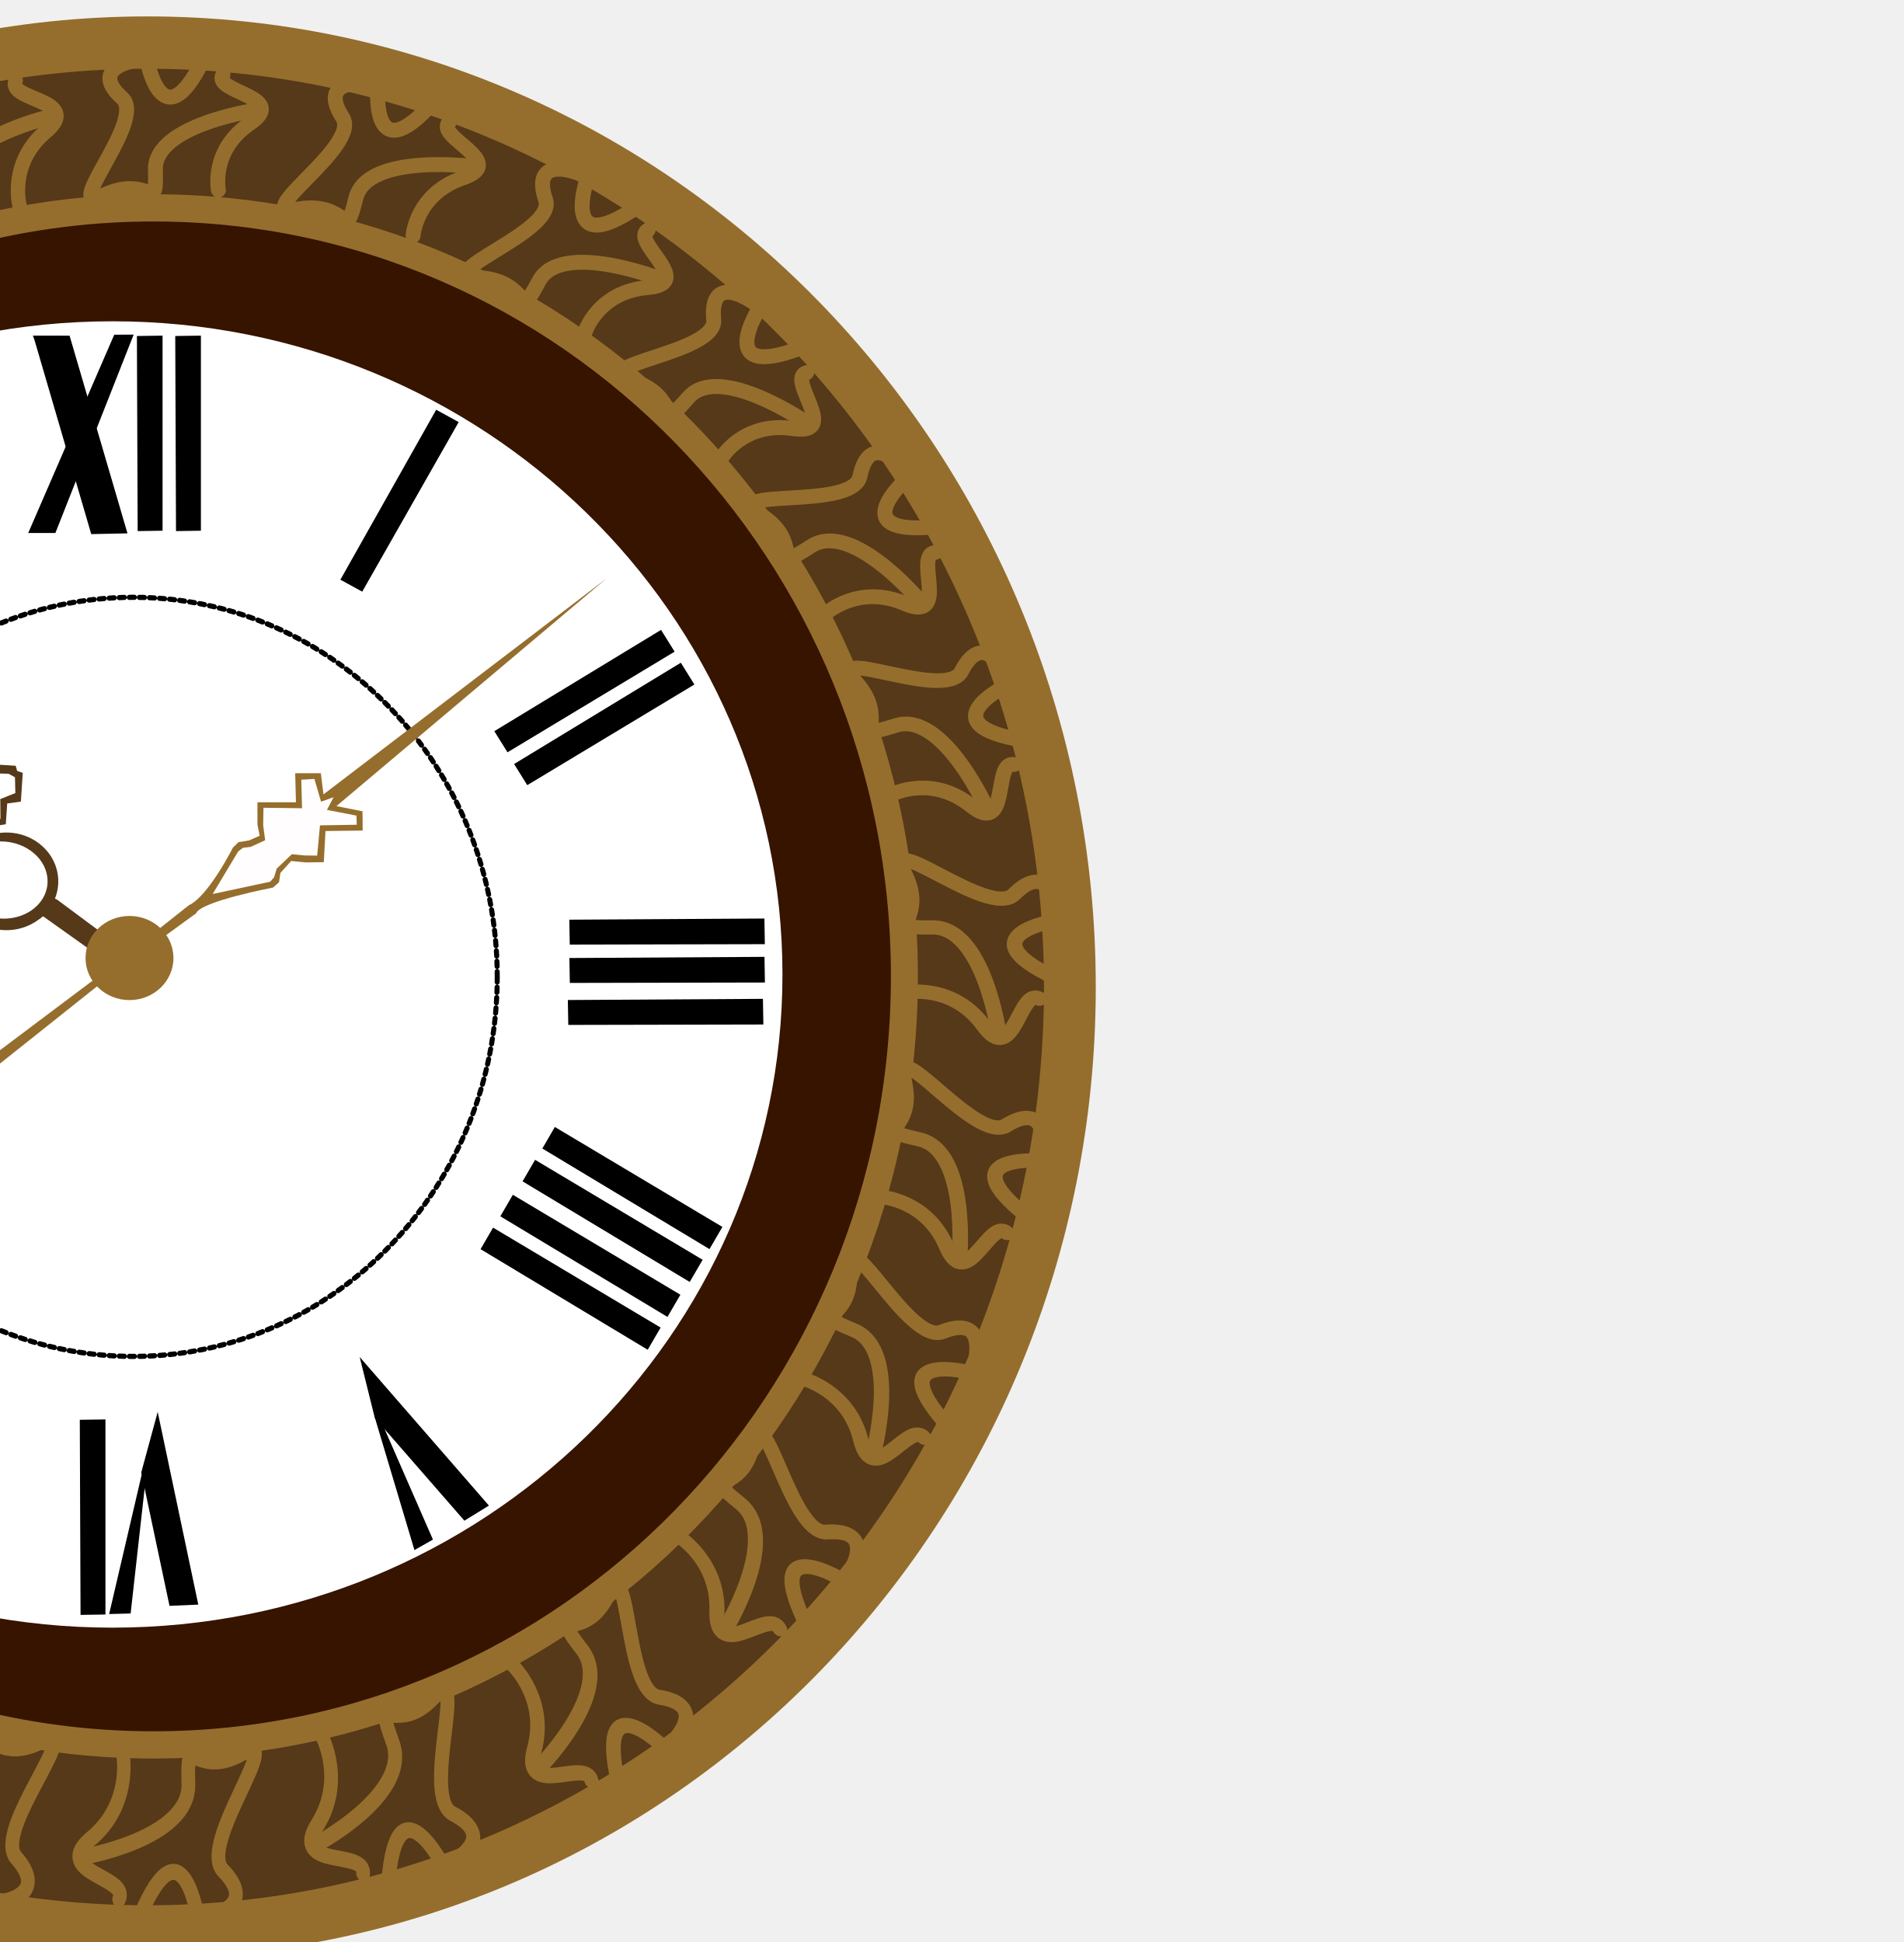
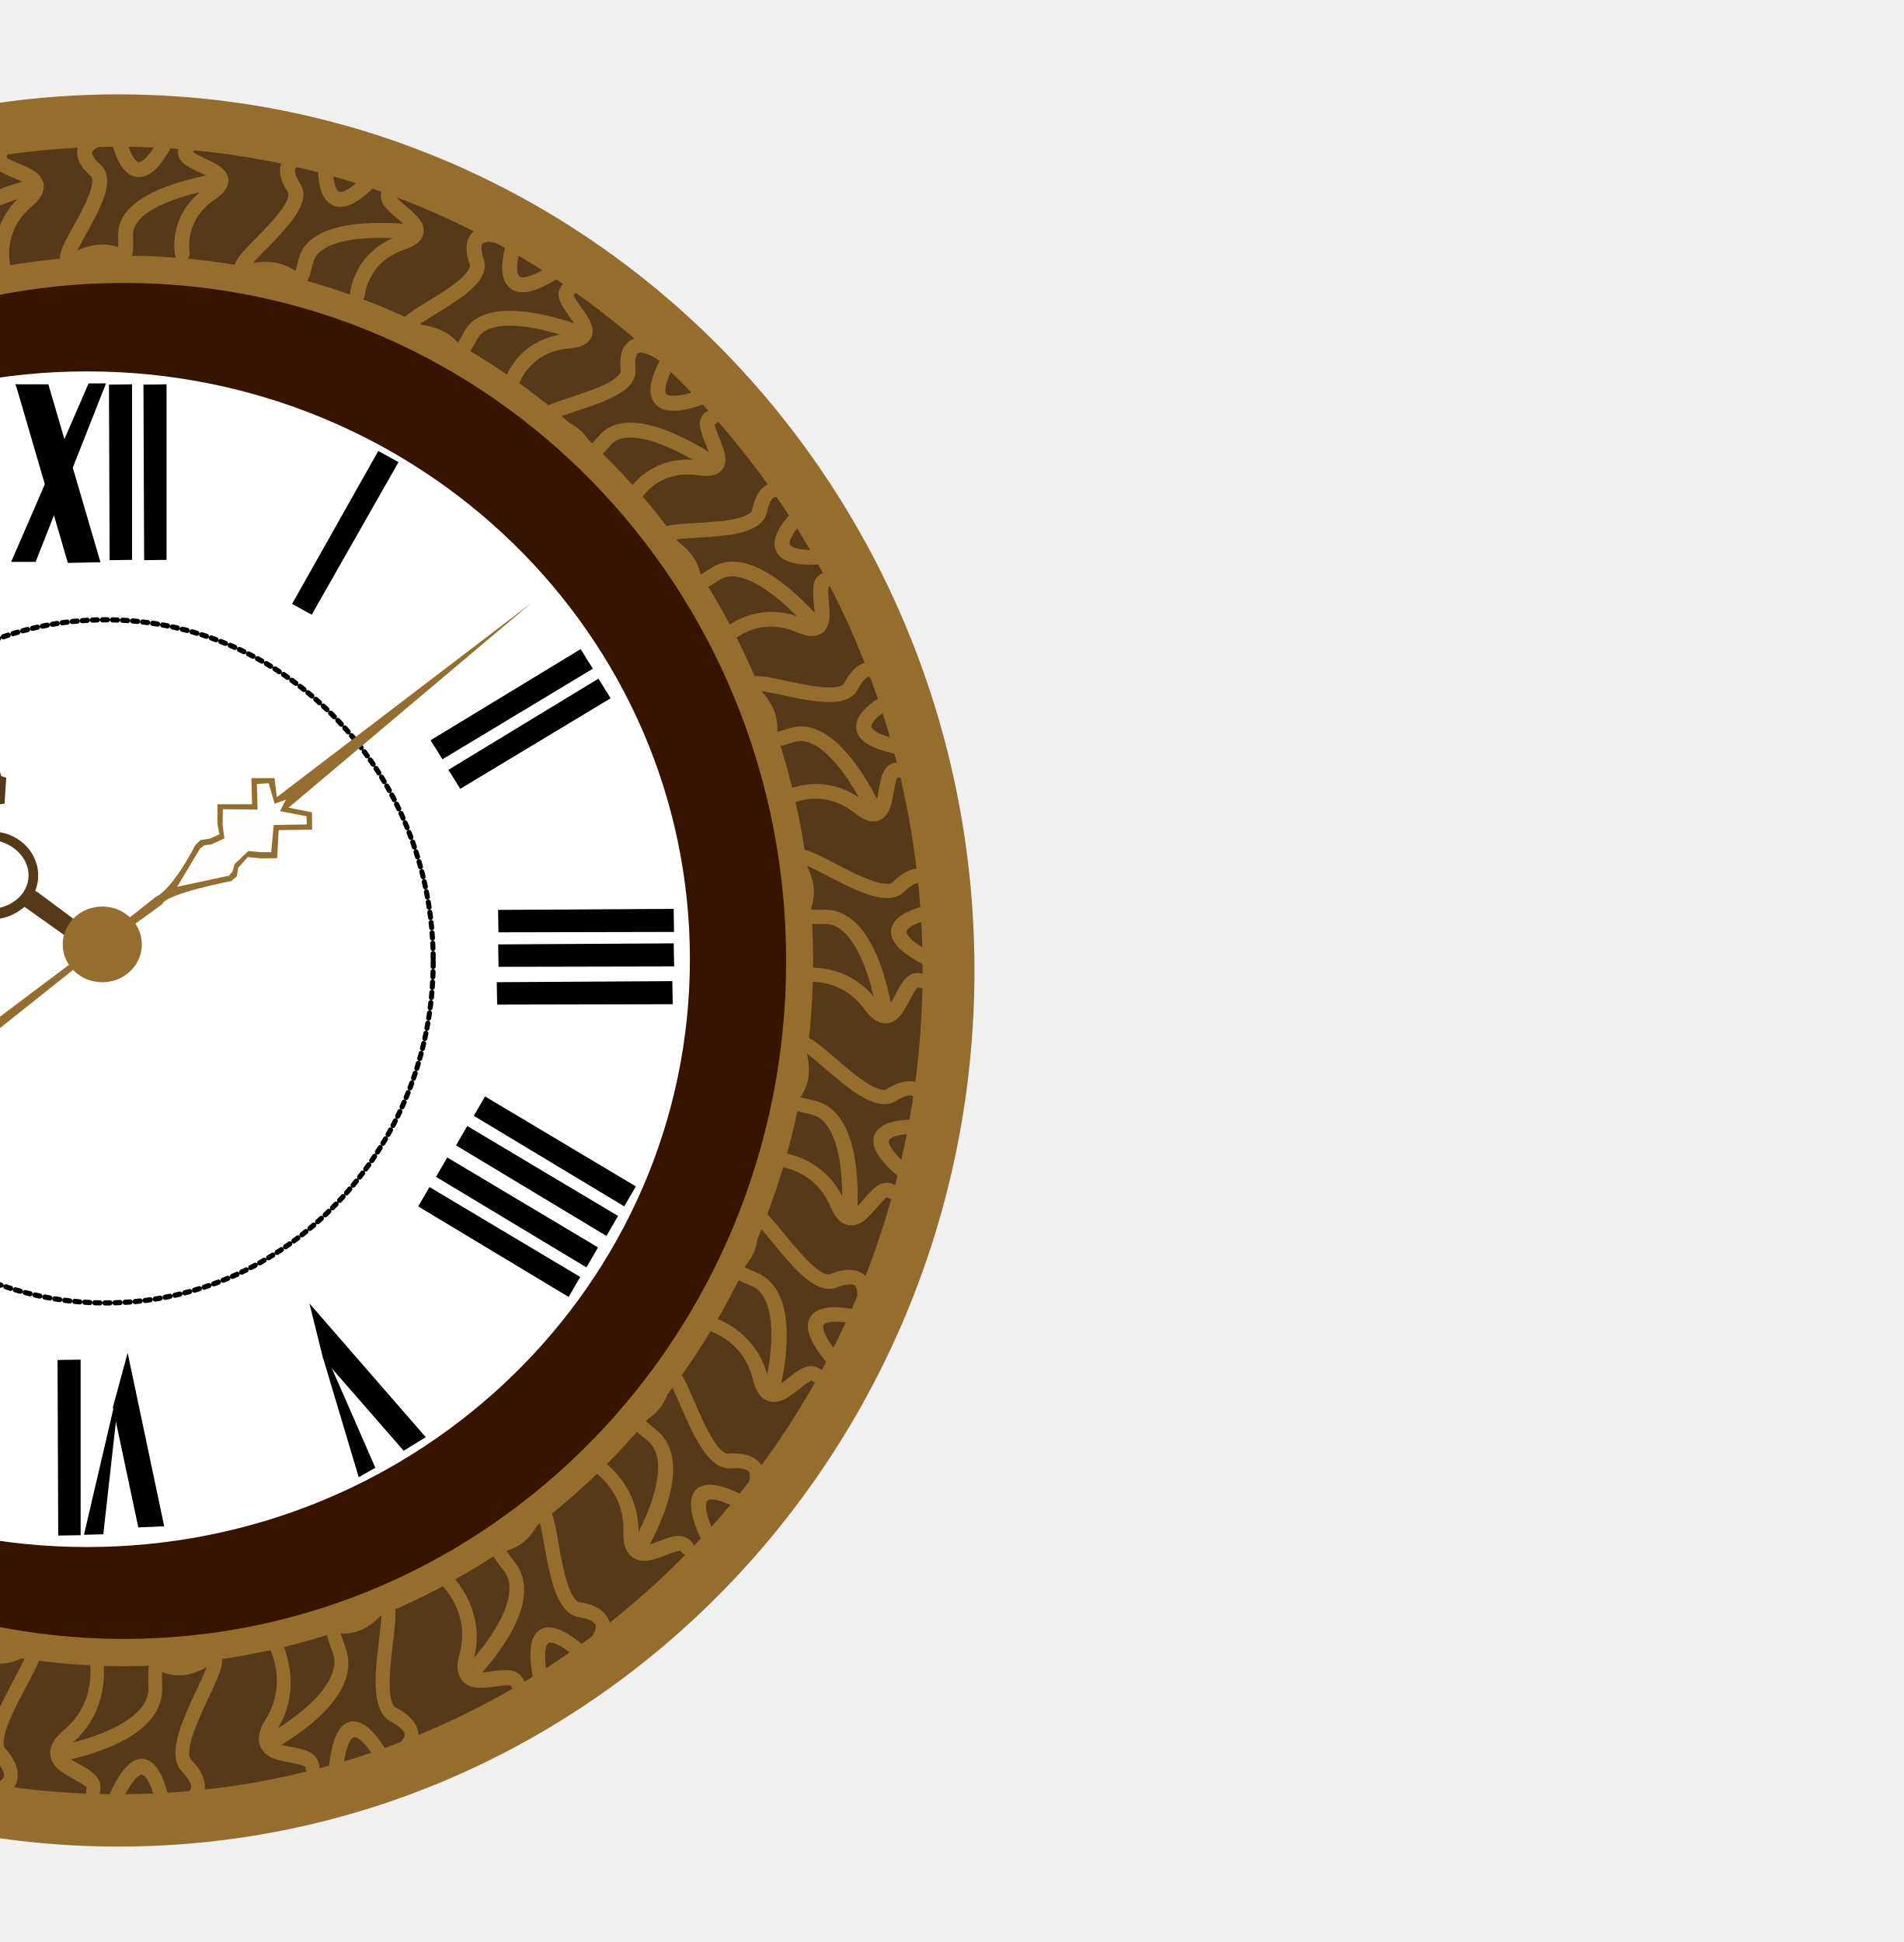
<svg xmlns="http://www.w3.org/2000/svg" width="100%" height="100%" viewBox="0 0 295 301" version="1.1" xml:space="preserve" style="fill-rule:evenodd;clip-rule:evenodd;stroke-linecap:round;stroke-linejoin:round;stroke-miterlimit:1.5;">
-   <g transform="matrix(1,0,0,1,-3.43755,-130.595)">
-     <g transform="matrix(1,0,0,1.00939,-363.574,3.52253)">
-       <ellipse cx="389.851" cy="277.447" rx="142.979" ry="145.021" style="fill:rgb(85,57,25);stroke:rgb(149,110,45);stroke-width:8.03px;" />
+   <g transform="matrix(0.899929,0,0,0.899929,-5.303002,-104.7778)">
+     <g transform="matrix(1,0,0,1.00939,-363.5745,3.522526)">
+       <ellipse cx="389.851" cy="277.447" rx="142.979" ry="145.021" style="fill:rgb(85,57,25);stroke:rgb(149,110,45);stroke-width:8.93px;" />
    </g>
-     <g transform="matrix(0.814017,0,0,0.821375,-290.123,54.0409)">
-       <ellipse cx="389.851" cy="277.447" rx="142.979" ry="145.021" style="fill:rgb(54,20,0);stroke:rgb(149,110,45);stroke-width:5.14px;" />
+     <g transform="matrix(0.814017,0,0,0.821375,-290.1227,54.04087)">
+       <ellipse cx="389.851" cy="277.447" rx="142.979" ry="145.021" style="fill:rgb(54,20,0);stroke:rgb(149,110,45);stroke-width:5.71px;" />
    </g>
    <g transform="matrix(1,0,0,1,-0.273129,0.324304)">
-       <g transform="matrix(0.726246,0,0,0.698103,-261.982,87.6221)">
+       <g transform="matrix(0.726246,0,0,0.698103,-261.9817,87.62208)">
        <ellipse cx="389.851" cy="277.447" rx="142.979" ry="145.021" style="fill:white;" />
      </g>
-       <g transform="matrix(0.394651,0,0,0.405658,-129.504,169.13)">
-         <ellipse cx="389.851" cy="277.447" rx="142.979" ry="145.021" style="fill:none;stroke:black;stroke-width:1.98px;stroke-dasharray:1.98,1.98;" />
+       <g transform="matrix(0.394651,0,0,0.405658,-129.5043,169.1304)">
+         <ellipse cx="389.851" cy="277.447" rx="142.979" ry="145.021" style="fill:none;stroke:black;stroke-width:2.2px;stroke-dasharray:2.199,2.199;" />
      </g>
      <path d="M18.056,282.402L32.969,270.588C36.022,269.183 39.812,261.64 39.812,261.64L40.68,260.797L42.327,260.529L43.953,259.808L43.613,258.073L43.613,254.622L49.579,254.622L49.462,250.119L53.439,250.119L53.848,253.394L97.695,219.941L55.859,255.209L59.895,256.017L59.923,259.002L54.159,259.077L53.897,263.905L51.115,263.94L48.838,263.723L47.167,265.575L46.96,267.01L46.022,267.843C46.022,267.843 34.83,269.962 34.089,271.844L18.591,283.098L18.056,282.402Z" style="fill:rgb(149,110,45);" />
      <path d="M10.393,272.293L18.28,277.908L20.546,275.641L12.577,269.72C12.577,269.72 10.651,268.866 10.389,267.364C9.875,264.409 9.897,259.808 2.336,260.293L2.416,258.389L4.609,258.023L4.828,254.806L6.948,254.514L7.241,250.054L6.364,249.762L6.144,248.958L1.392,248.665L1.246,249.689L-0.07,250.054L-1.985,269.622C-1.985,269.622 3.048,277.65 10.393,272.293Z" style="fill:rgb(85,57,25);" />
      <path d="M-0.264,252.04L1.299,250.978L1.898,250.11L5.042,250.2L6.03,250.739L6.09,253.194L3.754,254.122L3.784,257.177L1.838,257.776L-0.139,257.626L-0.264,252.04Z" style="fill:white;" />
-       <g transform="matrix(1.52778,0,0,1.46808,-6.05439,-126.853)">
+       <g transform="matrix(1.527778,0,0,1.468085,-6.054389,-126.8529)">
        <ellipse cx="7.039" cy="268.193" rx="5.264" ry="5.154" style="fill:rgb(85,57,25);" />
      </g>
-       <g transform="matrix(1.32943,0.130068,-0.112897,1.15392,24.9836,-43.7183)">
+       <g transform="matrix(1.32943,0.130068,-0.112897,1.153923,24.98358,-43.71825)">
        <ellipse cx="7.039" cy="268.193" rx="5.264" ry="5.154" style="fill:white;" />
      </g>
-       <g transform="matrix(1.05909,0,0,1.03241,-2.55109,-11.117)">
+       <g transform="matrix(1.059091,0,0,1.032407,-2.551086,-11.11696)">
        <ellipse cx="24.862" cy="280.776" rx="6.433" ry="6.316" style="fill:rgb(149,110,45);" />
      </g>
      <g>
-         <g transform="matrix(1,0,0,0.958645,-0.187674,14.2628)">
+         <g transform="matrix(1,0,0,0.958645,-0.187674,14.26278)">
          <path d="M61.933,349.99L68.132,371.63L70.998,369.934L63.278,351.511L61.933,349.99Z" />
        </g>
        <path d="M59.458,340.6L79.489,363.628L75.687,365.968L61.797,350.031L59.458,340.6Z" />
      </g>
-       <g transform="matrix(0.873589,0.486665,-0.486665,0.873589,141.968,22.6295)">
+       <g transform="matrix(0.873589,0.486665,-0.486665,0.873589,141.9682,22.62953)">
        <path d="M61.933,349.99L68.132,371.63L70.998,369.934L63.278,351.511L61.933,349.99Z" />
        <path d="M59.458,340.6L79.489,363.628L75.687,365.968L61.797,350.031L59.458,340.6Z" />
      </g>
      <path d="M9.08,183.052L17.853,213.055L23.468,212.938L14.495,182.297L8.808,182.289L9.08,183.052Z" />
-       <g transform="matrix(1,0,0,1,-8.85265,167.983)">
+       <g transform="matrix(1,0,0,1,-8.852646,167.9835)">
        <path d="M24.93,182.35L28.907,182.292L28.907,212.528L25.047,212.587L24.93,182.35Z" />
      </g>
      <path d="M8.086,212.879L12.297,212.879L24.427,182.134L21.417,182.148L8.086,212.879Z" />
      <g>
        <path d="M24.93,182.35L28.907,182.292L28.907,212.528L25.047,212.587L24.93,182.35Z" />
-         <g transform="matrix(1,0,0,1,5.94204,0)">
+         <g transform="matrix(1,0,0,1,5.942037,0)">
          <path d="M24.93,182.35L28.907,182.292L28.907,212.528L25.047,212.587L24.93,182.35Z" />
        </g>
      </g>
-       <g transform="matrix(0.515921,0.856636,-0.856636,0.515921,249.512,112.465)">
+       <g transform="matrix(0.515921,0.856636,-0.856636,0.515921,249.5117,112.4648)">
        <path d="M24.93,182.35L28.907,182.292L28.907,212.528L25.047,212.587L24.93,182.35Z" />
-         <g transform="matrix(1,0,0,1,5.94204,0)">
+         <g transform="matrix(1,0,0,1,5.942037,0)">
          <path d="M24.93,182.35L28.907,182.292L28.907,212.528L25.047,212.587L24.93,182.35Z" />
        </g>
      </g>
-       <g transform="matrix(0.00210593,0.999998,-0.999998,0.00210593,304.483,247.322)">
+       <g transform="matrix(0.002106,0.999998,-0.999998,0.002106,304.483,247.3222)">
        <path d="M24.93,182.35L28.907,182.292L28.907,212.528L25.047,212.587L24.93,182.35Z" />
-         <g transform="matrix(1,0,0,1,5.94204,0)">
+         <g transform="matrix(1,0,0,1,5.942037,0)">
          <path d="M24.93,182.35L28.907,182.292L28.907,212.528L25.047,212.587L24.93,182.35Z" />
        </g>
      </g>
-       <g transform="matrix(-0.515667,0.856789,-0.856789,-0.515667,284.766,393.111)">
+       <g transform="matrix(-0.515667,0.856789,-0.856789,-0.515667,284.7659,393.1114)">
        <path d="M24.93,182.35L28.907,182.292L28.907,212.528L25.047,212.587L24.93,182.35Z" />
-         <g transform="matrix(1,0,0,1,5.94204,0)">
+         <g transform="matrix(1,0,0,1,5.942037,0)">
          <path d="M24.93,182.35L28.907,182.292L28.907,212.528L25.047,212.587L24.93,182.35Z" />
        </g>
      </g>
-       <g transform="matrix(-0.515667,0.856789,-0.856789,-0.515667,278.255,403.62)">
+       <g transform="matrix(-0.515667,0.856789,-0.856789,-0.515667,278.2549,403.6204)">
        <path d="M24.93,182.35L28.907,182.292L28.907,212.528L25.047,212.587L24.93,182.35Z" />
-         <g transform="matrix(1,0,0,1,5.94204,0)">
+         <g transform="matrix(1,0,0,1,5.942037,0)">
          <path d="M24.93,182.35L28.907,182.292L28.907,212.528L25.047,212.587L24.93,182.35Z" />
        </g>
      </g>
-       <g transform="matrix(0.00210593,0.999998,-0.999998,0.00210593,304.255,259.773)">
+       <g transform="matrix(0.002106,0.999998,-0.999998,0.002106,304.2546,259.7731)">
        <path d="M24.93,182.35L28.907,182.292L28.907,212.528L25.047,212.587L24.93,182.35Z" />
      </g>
-       <g transform="matrix(0.869231,0.494407,-0.494407,0.869231,139.801,22.948)">
+       <g transform="matrix(0.869231,0.494407,-0.494407,0.869231,139.8014,22.94803)">
        <path d="M24.93,182.35L28.907,182.292L28.907,212.528L25.047,212.587L24.93,182.35Z" />
      </g>
-       <g transform="matrix(1.04127,0,0,1.04144,0.00712791,-12.3537)">
+       <g transform="matrix(1.04127,0,0,1.041438,0.007128,-12.35367)">
        <path d="M-0.067,298.121L18.25,283.546L17.738,282.596L-0.173,296.047L-0.067,298.121Z" style="fill:rgb(149,110,45);" />
      </g>
      <path d="M36.666,268.839L40.619,262.251L41.361,261.676L42.559,261.532L44.811,260.502L44.5,258.203L44.547,255.472L50.524,255.543L50.405,251.124L52.441,251.004L53.471,254.525L55.411,253.837L54.381,255.801L58.957,256.687L59.004,258.101L53.303,258.197L52.872,262.886L50.908,262.862L48.943,262.67L46.596,264.904L46.188,266.257L45.59,266.928L36.666,268.839Z" style="fill:rgb(255,253,253);" />
    </g>
-     <g transform="matrix(1,0,0,1,0.450518,131.875)">
+     <g transform="matrix(1,0,0,1,0.450518,131.8753)">
      <g>
-         <path d="M36.841,28.185C36.841,28.185 35.583,22.032 41.735,17.837C47.888,13.642 35.862,13.083 37.54,10.287" style="fill:none;stroke:rgb(149,110,45);stroke-width:2.31px;" />
-         <path d="M43.25,15.697C43.25,15.697 26.856,17.916 27.07,25.075C27.285,32.235 26.211,25.648 19.124,28.941C12.036,32.235 25.782,17.344 21.916,13.907C18.05,10.471 20.341,8.251 26.354,7.75" style="fill:none;stroke:rgb(149,110,45);stroke-width:2.31px;" />
-         <path d="M25.742,7.847C25.742,7.847 28.033,20.992 34.402,8.122" style="fill:none;stroke:rgb(149,110,45);stroke-width:2.31px;" />
+         <path d="M36.841,28.185C36.841,28.185 35.583,22.032 41.735,17.837C47.888,13.642 35.862,13.083 37.54,10.287" style="fill:none;stroke:rgb(149,110,45);stroke-width:2.57px;" />
+         <path d="M43.25,15.697C43.25,15.697 26.856,17.916 27.07,25.075C27.285,32.235 26.211,25.648 19.124,28.941C12.036,32.235 25.782,17.344 21.916,13.907C18.05,10.471 20.341,8.251 26.354,7.75" style="fill:none;stroke:rgb(149,110,45);stroke-width:2.57px;" />
+         <path d="M25.742,7.847C25.742,7.847 28.033,20.992 34.402,8.122" style="fill:none;stroke:rgb(149,110,45);stroke-width:2.57px;" />
      </g>
-       <g transform="matrix(0.996077,0.275771,-0.275771,0.996077,38.0839,-2.98072)">
-         <path d="M36.841,28.185C36.841,28.185 35.583,22.032 41.735,17.837C47.888,13.642 35.862,13.083 37.54,10.287" style="fill:none;stroke:rgb(149,110,45);stroke-width:2.24px;" />
-         <path d="M43.25,15.697C43.25,15.697 26.856,17.916 27.07,25.075C27.285,32.235 26.211,25.648 19.124,28.941C12.036,32.235 25.782,17.344 21.916,13.907C18.05,10.471 20.341,8.251 26.354,7.75" style="fill:none;stroke:rgb(149,110,45);stroke-width:2.24px;" />
-         <path d="M25.742,7.847C25.742,7.847 28.033,20.992 34.402,8.122" style="fill:none;stroke:rgb(149,110,45);stroke-width:2.24px;" />
+       <g transform="matrix(0.996077,0.275771,-0.275771,0.996077,38.08391,-2.980719)">
+         <path d="M36.841,28.185C36.841,28.185 35.583,22.032 41.735,17.837C47.888,13.642 35.862,13.083 37.54,10.287" style="fill:none;stroke:rgb(149,110,45);stroke-width:2.49px;" />
+         <path d="M43.25,15.697C43.25,15.697 26.856,17.916 27.07,25.075C27.285,32.235 26.211,25.648 19.124,28.941C12.036,32.235 25.782,17.344 21.916,13.907C18.05,10.471 20.341,8.251 26.354,7.75" style="fill:none;stroke:rgb(149,110,45);stroke-width:2.49px;" />
+         <path d="M25.742,7.847C25.742,7.847 28.033,20.992 34.402,8.122" style="fill:none;stroke:rgb(149,110,45);stroke-width:2.49px;" />
      </g>
-       <g transform="matrix(0.899401,0.509214,-0.509214,0.899401,74.9165,5.99378)">
-         <path d="M36.841,28.185C36.841,28.185 35.583,22.032 41.735,17.837C47.888,13.642 35.862,13.083 37.54,10.287" style="fill:none;stroke:rgb(149,110,45);stroke-width:2.24px;" />
-         <path d="M43.25,15.697C43.25,15.697 26.856,17.916 27.07,25.075C27.285,32.235 26.211,25.648 19.124,28.941C12.036,32.235 25.782,17.344 21.916,13.907C18.05,10.471 20.341,8.251 26.354,7.75" style="fill:none;stroke:rgb(149,110,45);stroke-width:2.24px;" />
-         <path d="M25.742,7.847C25.742,7.847 28.033,20.992 34.402,8.122" style="fill:none;stroke:rgb(149,110,45);stroke-width:2.24px;" />
+       <g transform="matrix(0.899401,0.509214,-0.509214,0.899401,74.91652,5.993784)">
+         <path d="M36.841,28.185C36.841,28.185 35.583,22.032 41.735,17.837C47.888,13.642 35.862,13.083 37.54,10.287" style="fill:none;stroke:rgb(149,110,45);stroke-width:2.49px;" />
+         <path d="M43.25,15.697C43.25,15.697 26.856,17.916 27.07,25.075C27.285,32.235 26.211,25.648 19.124,28.941C12.036,32.235 25.782,17.344 21.916,13.907C18.05,10.471 20.341,8.251 26.354,7.75" style="fill:none;stroke:rgb(149,110,45);stroke-width:2.49px;" />
+         <path d="M25.742,7.847C25.742,7.847 28.033,20.992 34.402,8.122" style="fill:none;stroke:rgb(149,110,45);stroke-width:2.49px;" />
      </g>
-       <g transform="matrix(0.758443,0.702128,-0.702128,0.758443,106.753,22.3161)">
-         <path d="M36.841,28.185C36.841,28.185 35.583,22.032 41.735,17.837C47.888,13.642 35.862,13.083 37.54,10.287" style="fill:none;stroke:rgb(149,110,45);stroke-width:2.24px;" />
-         <path d="M43.25,15.697C43.25,15.697 26.856,17.916 27.07,25.075C27.285,32.235 26.211,25.648 19.124,28.941C12.036,32.235 25.782,17.344 21.916,13.907C18.05,10.471 20.341,8.251 26.354,7.75" style="fill:none;stroke:rgb(149,110,45);stroke-width:2.24px;" />
-         <path d="M25.742,7.847C25.742,7.847 28.033,20.992 34.402,8.122" style="fill:none;stroke:rgb(149,110,45);stroke-width:2.24px;" />
+       <g transform="matrix(0.758443,0.702128,-0.702128,0.758443,106.7527,22.3161)">
+         <path d="M36.841,28.185C36.841,28.185 35.583,22.032 41.735,17.837C47.888,13.642 35.862,13.083 37.54,10.287" style="fill:none;stroke:rgb(149,110,45);stroke-width:2.49px;" />
+         <path d="M43.25,15.697C43.25,15.697 26.856,17.916 27.07,25.075C27.285,32.235 26.211,25.648 19.124,28.941C12.036,32.235 25.782,17.344 21.916,13.907C18.05,10.471 20.341,8.251 26.354,7.75" style="fill:none;stroke:rgb(149,110,45);stroke-width:2.49px;" />
+         <path d="M25.742,7.847C25.742,7.847 28.033,20.992 34.402,8.122" style="fill:none;stroke:rgb(149,110,45);stroke-width:2.49px;" />
      </g>
-       <g transform="matrix(0.535771,0.883838,-0.924573,0.560464,137.379,45.3978)">
-         <path d="M36.841,28.185C36.841,28.185 35.583,22.032 41.735,17.837C47.888,13.642 35.862,13.083 37.54,10.287" style="fill:none;stroke:rgb(149,110,45);stroke-width:2.19px;" />
-         <path d="M43.25,15.697C43.25,15.697 26.856,17.916 27.07,25.075C27.285,32.235 26.211,25.648 19.124,28.941C12.036,32.235 25.782,17.344 21.916,13.907C18.05,10.471 20.341,8.251 26.354,7.75" style="fill:none;stroke:rgb(149,110,45);stroke-width:2.19px;" />
-         <path d="M25.742,7.847C25.742,7.847 28.033,20.992 34.402,8.122" style="fill:none;stroke:rgb(149,110,45);stroke-width:2.19px;" />
+       <g transform="matrix(0.535771,0.883838,-0.924573,0.560464,137.3786,45.39781)">
+         <path d="M36.841,28.185C36.841,28.185 35.583,22.032 41.735,17.837C47.888,13.642 35.862,13.083 37.54,10.287" style="fill:none;stroke:rgb(149,110,45);stroke-width:2.43px;" />
+         <path d="M43.25,15.697C43.25,15.697 26.856,17.916 27.07,25.075C27.285,32.235 26.211,25.648 19.124,28.941C12.036,32.235 25.782,17.344 21.916,13.907C18.05,10.471 20.341,8.251 26.354,7.75" style="fill:none;stroke:rgb(149,110,45);stroke-width:2.43px;" />
+         <path d="M25.742,7.847C25.742,7.847 28.033,20.992 34.402,8.122" style="fill:none;stroke:rgb(149,110,45);stroke-width:2.43px;" />
      </g>
-       <g transform="matrix(0.281391,0.994504,-1.04034,0.29436,160.32,76.8587)">
-         <path d="M36.841,28.185C36.841,28.185 35.583,22.032 41.735,17.837C47.888,13.642 35.862,13.083 37.54,10.287" style="fill:none;stroke:rgb(149,110,45);stroke-width:2.19px;" />
-         <path d="M43.25,15.697C43.25,15.697 26.856,17.916 27.07,25.075C27.285,32.235 26.211,25.648 19.124,28.941C12.036,32.235 25.782,17.344 21.916,13.907C18.05,10.471 20.341,8.251 26.354,7.75" style="fill:none;stroke:rgb(149,110,45);stroke-width:2.19px;" />
-         <path d="M25.742,7.847C25.742,7.847 28.033,20.992 34.402,8.122" style="fill:none;stroke:rgb(149,110,45);stroke-width:2.19px;" />
+       <g transform="matrix(0.281391,0.994504,-1.04034,0.29436,160.3203,76.8587)">
+         <path d="M36.841,28.185C36.841,28.185 35.583,22.032 41.735,17.837C47.888,13.642 35.862,13.083 37.54,10.287" style="fill:none;stroke:rgb(149,110,45);stroke-width:2.43px;" />
+         <path d="M43.25,15.697C43.25,15.697 26.856,17.916 27.07,25.075C27.285,32.235 26.211,25.648 19.124,28.941C12.036,32.235 25.782,17.344 21.916,13.907C18.05,10.471 20.341,8.251 26.354,7.75" style="fill:none;stroke:rgb(149,110,45);stroke-width:2.43px;" />
+         <path d="M25.742,7.847C25.742,7.847 28.033,20.992 34.402,8.122" style="fill:none;stroke:rgb(149,110,45);stroke-width:2.43px;" />
      </g>
-       <g transform="matrix(-0.0141072,1.03345,-1.13165,-0.0154477,176.234,114.876)">
-         <path d="M36.841,28.185C36.841,28.185 35.583,22.032 41.735,17.837C47.888,13.642 35.862,13.083 37.54,10.287" style="fill:none;stroke:rgb(149,110,45);stroke-width:2.14px;" />
-         <path d="M43.25,15.697C43.25,15.697 26.856,17.916 27.07,25.075C27.285,32.235 26.211,25.648 19.124,28.941C12.036,32.235 25.782,17.344 21.916,13.907C18.05,10.471 20.341,8.251 26.354,7.75" style="fill:none;stroke:rgb(149,110,45);stroke-width:2.14px;" />
-         <path d="M25.742,7.847C25.742,7.847 28.033,20.992 34.402,8.122" style="fill:none;stroke:rgb(149,110,45);stroke-width:2.14px;" />
+       <g transform="matrix(-0.014107,1.033451,-1.131651,-0.015448,176.2339,114.8755)">
+         <path d="M36.841,28.185C36.841,28.185 35.583,22.032 41.735,17.837C47.888,13.642 35.862,13.083 37.54,10.287" style="fill:none;stroke:rgb(149,110,45);stroke-width:2.37px;" />
+         <path d="M43.25,15.697C43.25,15.697 26.856,17.916 27.07,25.075C27.285,32.235 26.211,25.648 19.124,28.941C12.036,32.235 25.782,17.344 21.916,13.907C18.05,10.471 20.341,8.251 26.354,7.75" style="fill:none;stroke:rgb(149,110,45);stroke-width:2.37px;" />
+         <path d="M25.742,7.847C25.742,7.847 28.033,20.992 34.402,8.122" style="fill:none;stroke:rgb(149,110,45);stroke-width:2.37px;" />
      </g>
-       <g transform="matrix(-0.248243,1.00329,-1.09863,-0.271832,179.662,154.95)">
-         <path d="M36.841,28.185C36.841,28.185 35.583,22.032 41.735,17.837C47.888,13.642 35.862,13.083 37.54,10.287" style="fill:none;stroke:rgb(149,110,45);stroke-width:2.14px;" />
-         <path d="M43.25,15.697C43.25,15.697 26.856,17.916 27.07,25.075C27.285,32.235 26.211,25.648 19.124,28.941C12.036,32.235 25.782,17.344 21.916,13.907C18.05,10.471 20.341,8.251 26.354,7.75" style="fill:none;stroke:rgb(149,110,45);stroke-width:2.14px;" />
-         <path d="M25.742,7.847C25.742,7.847 28.033,20.992 34.402,8.122" style="fill:none;stroke:rgb(149,110,45);stroke-width:2.14px;" />
+       <g transform="matrix(-0.248243,1.003292,-1.098627,-0.271832,179.6617,154.9504)">
+         <path d="M36.841,28.185C36.841,28.185 35.583,22.032 41.735,17.837C47.888,13.642 35.862,13.083 37.54,10.287" style="fill:none;stroke:rgb(149,110,45);stroke-width:2.37px;" />
+         <path d="M43.25,15.697C43.25,15.697 26.856,17.916 27.07,25.075C27.285,32.235 26.211,25.648 19.124,28.941C12.036,32.235 25.782,17.344 21.916,13.907C18.05,10.471 20.341,8.251 26.354,7.75" style="fill:none;stroke:rgb(149,110,45);stroke-width:2.37px;" />
+         <path d="M25.742,7.847C25.742,7.847 28.033,20.992 34.402,8.122" style="fill:none;stroke:rgb(149,110,45);stroke-width:2.37px;" />
      </g>
-       <g transform="matrix(-0.41911,0.944757,-1.03453,-0.458935,172.598,190.822)">
-         <g transform="matrix(1,0,0,1.03146,-1.42109e-14,-0.323623)">
-           <path d="M36.841,28.185C36.841,28.185 35.583,22.032 41.735,17.837C47.888,13.642 35.862,13.083 37.54,10.287" style="fill:none;stroke:rgb(149,110,45);stroke-width:2.1px;" />
+       <g transform="matrix(-0.41911,0.944757,-1.03453,-0.458935,172.5982,190.8218)">
+         <g transform="matrix(1,0,0,1.031461,-0,-0.323623)">
+           <path d="M36.841,28.185C36.841,28.185 35.583,22.032 41.735,17.837C47.888,13.642 35.862,13.083 37.54,10.287" style="fill:none;stroke:rgb(149,110,45);stroke-width:2.33px;" />
        </g>
-         <path d="M43.25,15.697C43.25,15.697 26.856,17.916 27.07,25.075C27.285,32.235 26.211,25.648 19.124,28.941C12.036,32.235 25.782,17.344 21.916,13.907C18.05,10.471 20.341,8.251 26.354,7.75" style="fill:none;stroke:rgb(149,110,45);stroke-width:2.14px;" />
-         <path d="M25.742,7.847C25.742,7.847 28.033,20.992 34.402,8.122" style="fill:none;stroke:rgb(149,110,45);stroke-width:2.14px;" />
+         <path d="M43.25,15.697C43.25,15.697 26.856,17.916 27.07,25.075C27.285,32.235 26.211,25.648 19.124,28.941C12.036,32.235 25.782,17.344 21.916,13.907C18.05,10.471 20.341,8.251 26.354,7.75" style="fill:none;stroke:rgb(149,110,45);stroke-width:2.37px;" />
+         <path d="M25.742,7.847C25.742,7.847 28.033,20.992 34.402,8.122" style="fill:none;stroke:rgb(149,110,45);stroke-width:2.37px;" />
      </g>
-       <g transform="matrix(-0.670962,0.786149,-0.887989,-0.75788,158.157,229.493)">
-         <g transform="matrix(1,0,0,1.03146,-1.42109e-14,-0.323623)">
-           <path d="M36.841,28.185C36.841,28.185 35.583,22.032 41.735,17.837C47.888,13.642 35.862,13.083 37.54,10.287" style="fill:none;stroke:rgb(149,110,45);stroke-width:2.06px;" />
+       <g transform="matrix(-0.670962,0.786149,-0.887989,-0.75788,158.1568,229.4935)">
+         <g transform="matrix(1,0,0,1.031461,-0,-0.323623)">
+           <path d="M36.841,28.185C36.841,28.185 35.583,22.032 41.735,17.837C47.888,13.642 35.862,13.083 37.54,10.287" style="fill:none;stroke:rgb(149,110,45);stroke-width:2.29px;" />
        </g>
-         <path d="M43.25,15.697C43.25,15.697 26.856,17.916 27.07,25.075C27.285,32.235 26.211,25.648 19.124,28.941C12.036,32.235 25.782,17.344 21.916,13.907C18.05,10.471 20.341,8.251 26.354,7.75" style="fill:none;stroke:rgb(149,110,45);stroke-width:2.1px;" />
-         <path d="M25.742,7.847C25.742,7.847 28.033,20.992 34.402,8.122" style="fill:none;stroke:rgb(149,110,45);stroke-width:2.1px;" />
+         <path d="M43.25,15.697C43.25,15.697 26.856,17.916 27.07,25.075C27.285,32.235 26.211,25.648 19.124,28.941C12.036,32.235 25.782,17.344 21.916,13.907C18.05,10.471 20.341,8.251 26.354,7.75" style="fill:none;stroke:rgb(149,110,45);stroke-width:2.33px;" />
+         <path d="M25.742,7.847C25.742,7.847 28.033,20.992 34.402,8.122" style="fill:none;stroke:rgb(149,110,45);stroke-width:2.33px;" />
      </g>
-       <g transform="matrix(-0.834303,0.610048,-0.689075,-0.942381,133.061,261.522)">
-         <g transform="matrix(1,0,0,1.03146,-1.42109e-14,-0.323623)">
-           <path d="M36.841,28.185C36.841,28.185 35.583,22.032 41.735,17.837C47.888,13.642 35.862,13.083 37.54,10.287" style="fill:none;stroke:rgb(149,110,45);stroke-width:2.06px;" />
+       <g transform="matrix(-0.834303,0.610048,-0.689075,-0.942381,133.0608,261.5215)">
+         <g transform="matrix(1,0,0,1.031461,-0,-0.323623)">
+           <path d="M36.841,28.185C36.841,28.185 35.583,22.032 41.735,17.837C47.888,13.642 35.862,13.083 37.54,10.287" style="fill:none;stroke:rgb(149,110,45);stroke-width:2.29px;" />
        </g>
-         <path d="M43.25,15.697C43.25,15.697 26.856,17.916 27.07,25.075C27.285,32.235 26.211,25.648 19.124,28.941C12.036,32.235 25.782,17.344 21.916,13.907C18.05,10.471 20.341,8.251 26.354,7.75" style="fill:none;stroke:rgb(149,110,45);stroke-width:2.1px;" />
-         <path d="M25.742,7.847C25.742,7.847 28.033,20.992 34.402,8.122" style="fill:none;stroke:rgb(149,110,45);stroke-width:2.1px;" />
+         <path d="M43.25,15.697C43.25,15.697 26.856,17.916 27.07,25.075C27.285,32.235 26.211,25.648 19.124,28.941C12.036,32.235 25.782,17.344 21.916,13.907C18.05,10.471 20.341,8.251 26.354,7.75" style="fill:none;stroke:rgb(149,110,45);stroke-width:2.33px;" />
+         <path d="M25.742,7.847C25.742,7.847 28.033,20.992 34.402,8.122" style="fill:none;stroke:rgb(149,110,45);stroke-width:2.33px;" />
      </g>
-       <g transform="matrix(-0.979937,0.328546,-0.383065,-1.14255,99.9841,288.541)">
-         <g transform="matrix(1,0,0,1.03146,-1.42109e-14,-0.323623)">
-           <path d="M36.841,28.185C36.841,28.185 35.583,22.032 41.735,17.837C47.888,13.642 35.862,13.083 37.54,10.287" style="fill:none;stroke:rgb(149,110,45);stroke-width:2.02px;" />
+       <g transform="matrix(-0.979937,0.328546,-0.383065,-1.142548,99.98405,288.5412)">
+         <g transform="matrix(1,0,0,1.031461,-0,-0.323623)">
+           <path d="M36.841,28.185C36.841,28.185 35.583,22.032 41.735,17.837C47.888,13.642 35.862,13.083 37.54,10.287" style="fill:none;stroke:rgb(149,110,45);stroke-width:2.25px;" />
        </g>
-         <path d="M43.25,15.697C43.25,15.697 26.856,17.916 27.07,25.075C27.285,32.235 26.211,25.648 19.124,28.941C12.036,32.235 25.782,17.344 21.916,13.907C18.05,10.471 20.341,8.251 26.354,7.75" style="fill:none;stroke:rgb(149,110,45);stroke-width:2.06px;" />
-         <path d="M25.742,7.847C25.742,7.847 28.033,20.992 34.402,8.122" style="fill:none;stroke:rgb(149,110,45);stroke-width:2.06px;" />
+         <path d="M43.25,15.697C43.25,15.697 26.856,17.916 27.07,25.075C27.285,32.235 26.211,25.648 19.124,28.941C12.036,32.235 25.782,17.344 21.916,13.907C18.05,10.471 20.341,8.251 26.354,7.75" style="fill:none;stroke:rgb(149,110,45);stroke-width:2.29px;" />
+         <path d="M25.742,7.847C25.742,7.847 28.033,20.992 34.402,8.122" style="fill:none;stroke:rgb(149,110,45);stroke-width:2.29px;" />
      </g>
-       <g transform="matrix(-1.03354,0.00445015,-0.00518861,-1.20504,60.293,305.315)">
-         <g transform="matrix(1,0,0,1.03146,-1.42109e-14,-0.323623)">
-           <path d="M36.841,28.185C36.841,28.185 35.583,22.032 41.735,17.837C47.888,13.642 35.862,13.083 37.54,10.287" style="fill:none;stroke:rgb(149,110,45);stroke-width:2.02px;" />
+       <g transform="matrix(-1.033538,0.00445,-0.005189,-1.205043,60.29299,305.3151)">
+         <g transform="matrix(1,0,0,1.031461,-0,-0.323623)">
+           <path d="M36.841,28.185C36.841,28.185 35.583,22.032 41.735,17.837C47.888,13.642 35.862,13.083 37.54,10.287" style="fill:none;stroke:rgb(149,110,45);stroke-width:2.25px;" />
        </g>
-         <path d="M43.25,15.697C43.25,15.697 26.856,17.916 27.07,25.075C27.285,32.235 26.211,25.648 19.124,28.941C12.036,32.235 25.782,17.344 21.916,13.907C18.05,10.471 20.341,8.251 26.354,7.75" style="fill:none;stroke:rgb(149,110,45);stroke-width:2.06px;" />
-         <path d="M25.742,7.847C25.742,7.847 28.033,20.992 34.402,8.122" style="fill:none;stroke:rgb(149,110,45);stroke-width:2.06px;" />
+         <path d="M43.25,15.697C43.25,15.697 26.856,17.916 27.07,25.075C27.285,32.235 26.211,25.648 19.124,28.941C12.036,32.235 25.782,17.344 21.916,13.907C18.05,10.471 20.341,8.251 26.354,7.75" style="fill:none;stroke:rgb(149,110,45);stroke-width:2.29px;" />
+         <path d="M25.742,7.847C25.742,7.847 28.033,20.992 34.402,8.122" style="fill:none;stroke:rgb(149,110,45);stroke-width:2.29px;" />
      </g>
-       <g transform="matrix(-1.03247,-0.0472231,0.0550593,-1.2038,27.3723,304.44)">
-         <path d="M43.25,15.697C43.25,15.697 26.856,17.916 27.07,25.075C27.285,32.235 26.211,25.648 19.124,28.941C12.036,32.235 25.782,17.344 21.916,13.907C18.05,10.471 20.341,8.251 26.354,7.75" style="fill:none;stroke:rgb(149,110,45);stroke-width:2.06px;" />
-         <path d="M25.742,7.847C25.742,7.847 28.033,20.992 34.402,8.122" style="fill:none;stroke:rgb(149,110,45);stroke-width:2.06px;" />
+       <g transform="matrix(-1.032468,-0.047223,0.055059,-1.203796,27.37226,304.4404)">
+         <path d="M43.25,15.697C43.25,15.697 26.856,17.916 27.07,25.075C27.285,32.235 26.211,25.648 19.124,28.941C12.036,32.235 25.782,17.344 21.916,13.907C18.05,10.471 20.341,8.251 26.354,7.75" style="fill:none;stroke:rgb(149,110,45);stroke-width:2.29px;" />
      </g>
-       <g transform="matrix(0.997779,-0.0666085,0.0716311,1.07302,-32.7814,2.69214)">
-         <path d="M36.841,28.185C36.841,28.185 35.583,22.032 41.735,17.837C47.888,13.642 35.862,13.083 37.54,10.287" style="fill:none;stroke:rgb(149,110,45);stroke-width:2.23px;" />
-         <path d="M43.25,15.697C43.25,15.697 26.856,17.916 27.07,25.075C27.285,32.235 26.211,25.648 19.124,28.941C12.036,32.235 25.782,17.344 21.916,13.907C18.05,10.471 20.341,8.251 26.354,7.75" style="fill:none;stroke:rgb(149,110,45);stroke-width:2.23px;" />
-         <path d="M25.742,7.847C25.742,7.847 28.033,20.992 34.402,8.122" style="fill:none;stroke:rgb(149,110,45);stroke-width:2.23px;" />
+       <g transform="matrix(0.997779,-0.066609,0.071631,1.073016,-32.78136,2.692142)">
+         <path d="M36.841,28.185C36.841,28.185 35.583,22.032 41.735,17.837C47.888,13.642 35.862,13.083 37.54,10.287" style="fill:none;stroke:rgb(149,110,45);stroke-width:2.48px;" />
+         <path d="M43.25,15.697C43.25,15.697 26.856,17.916 27.07,25.075C27.285,32.235 26.211,25.648 19.124,28.941C12.036,32.235 25.782,17.344 21.916,13.907C18.05,10.471 20.341,8.251 26.354,7.75" style="fill:none;stroke:rgb(149,110,45);stroke-width:2.48px;" />
      </g>
    </g>
  </g>
</svg>
